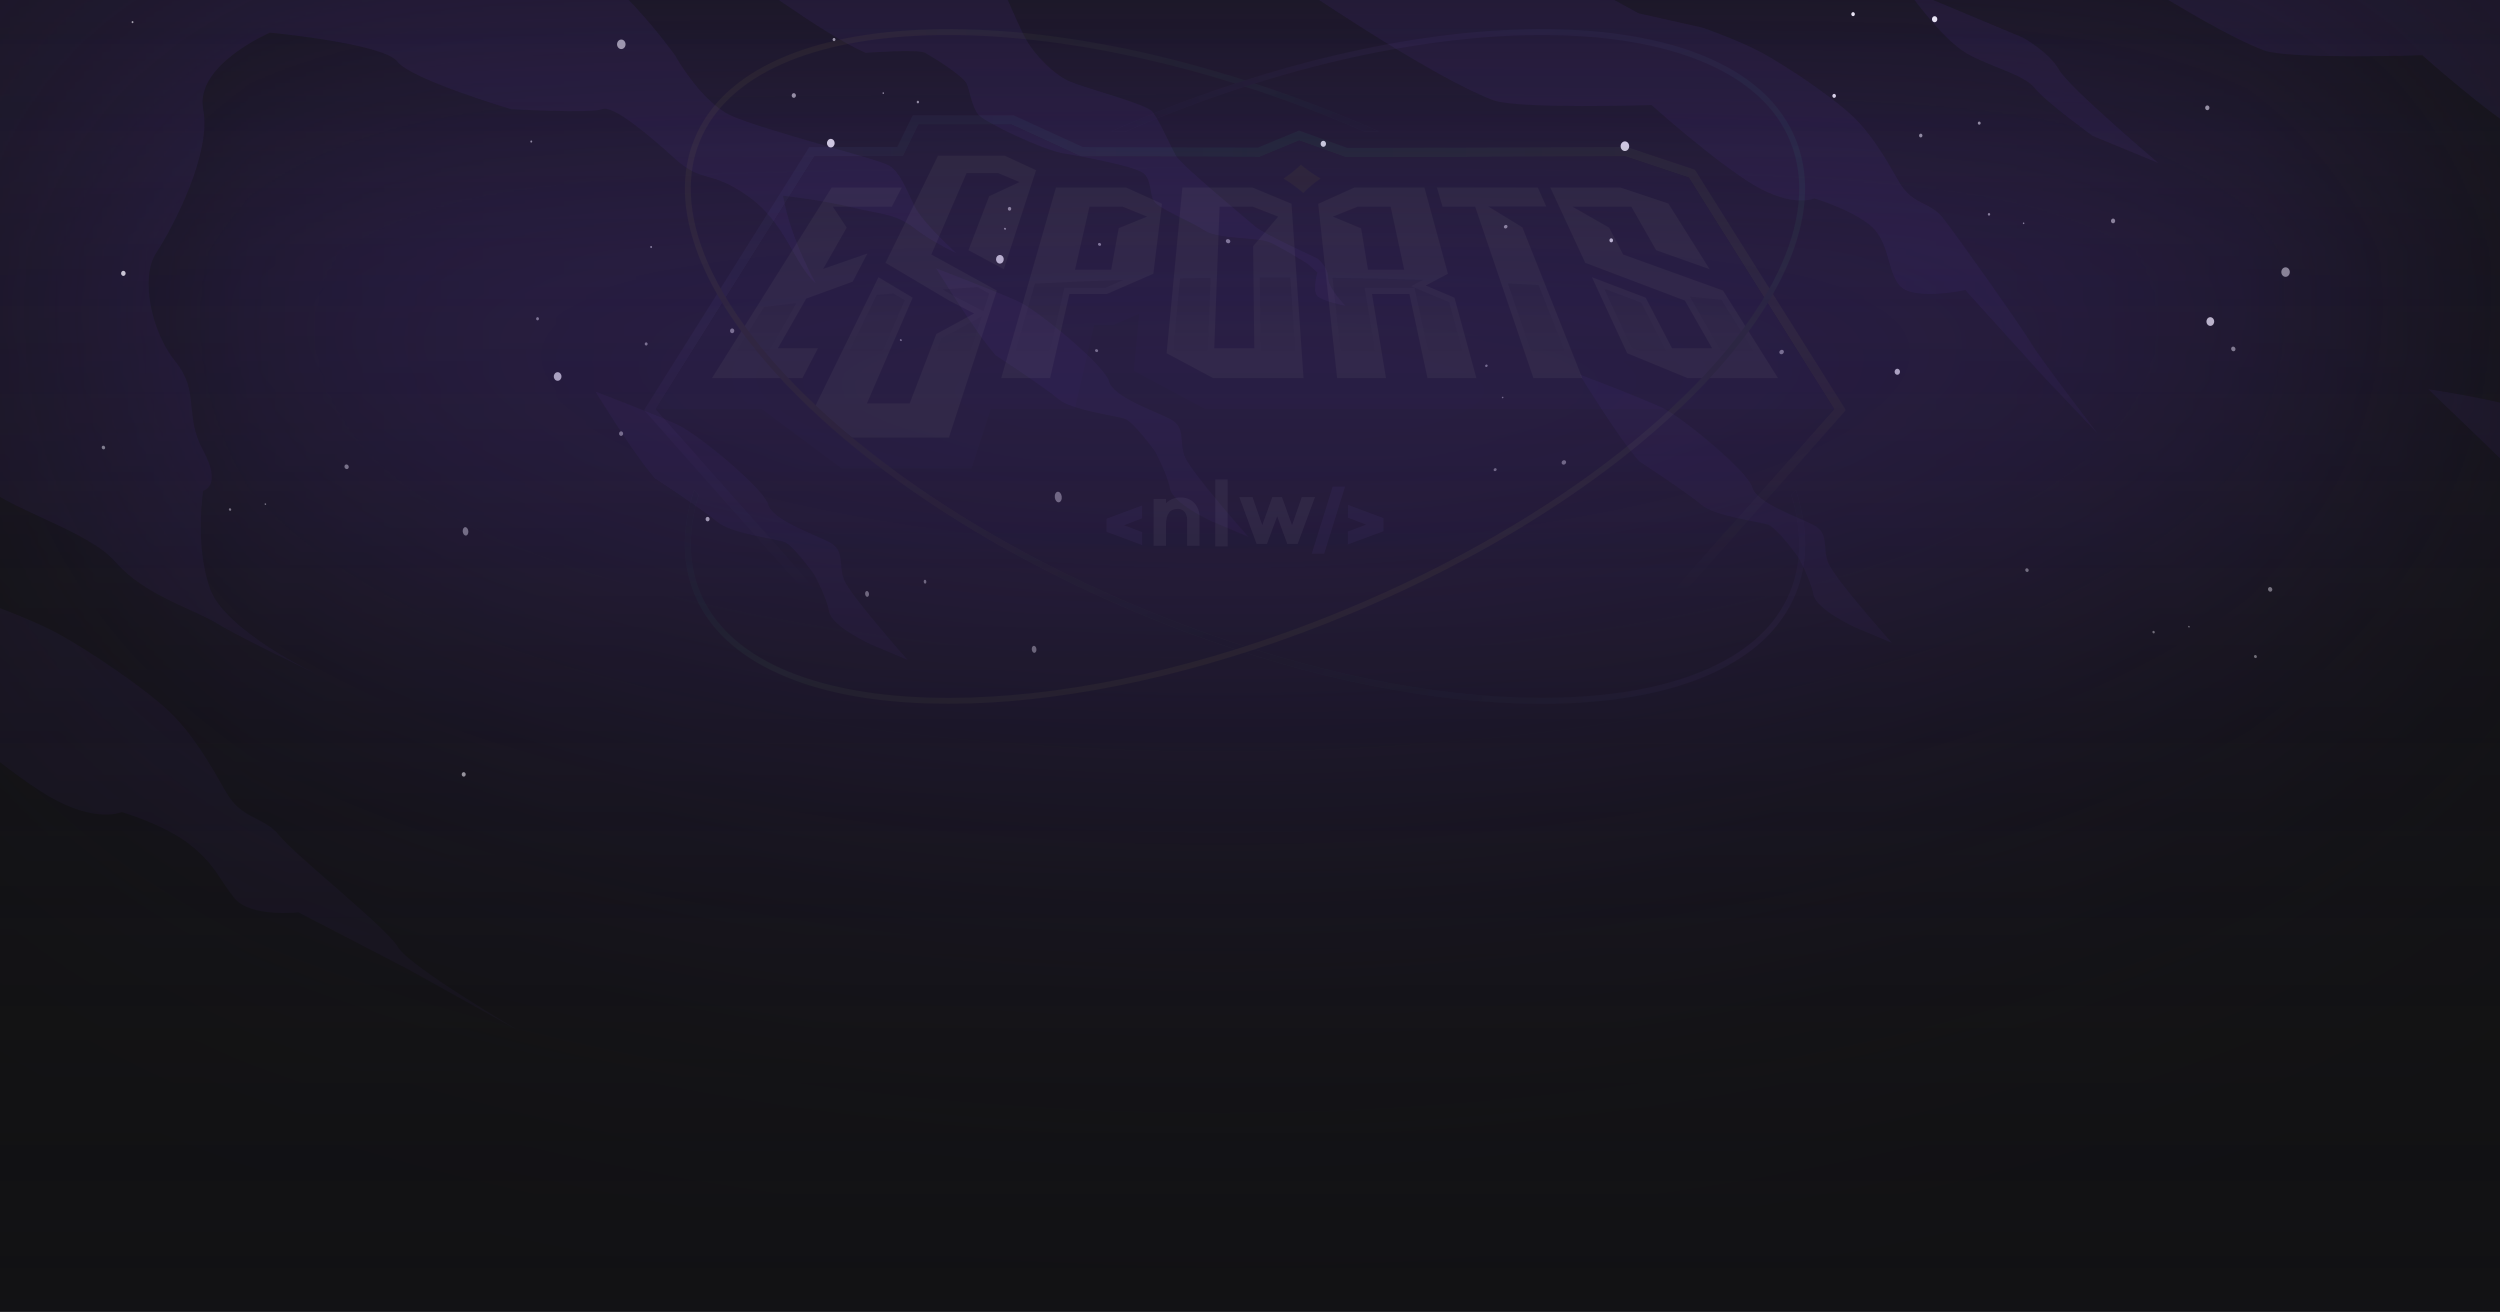
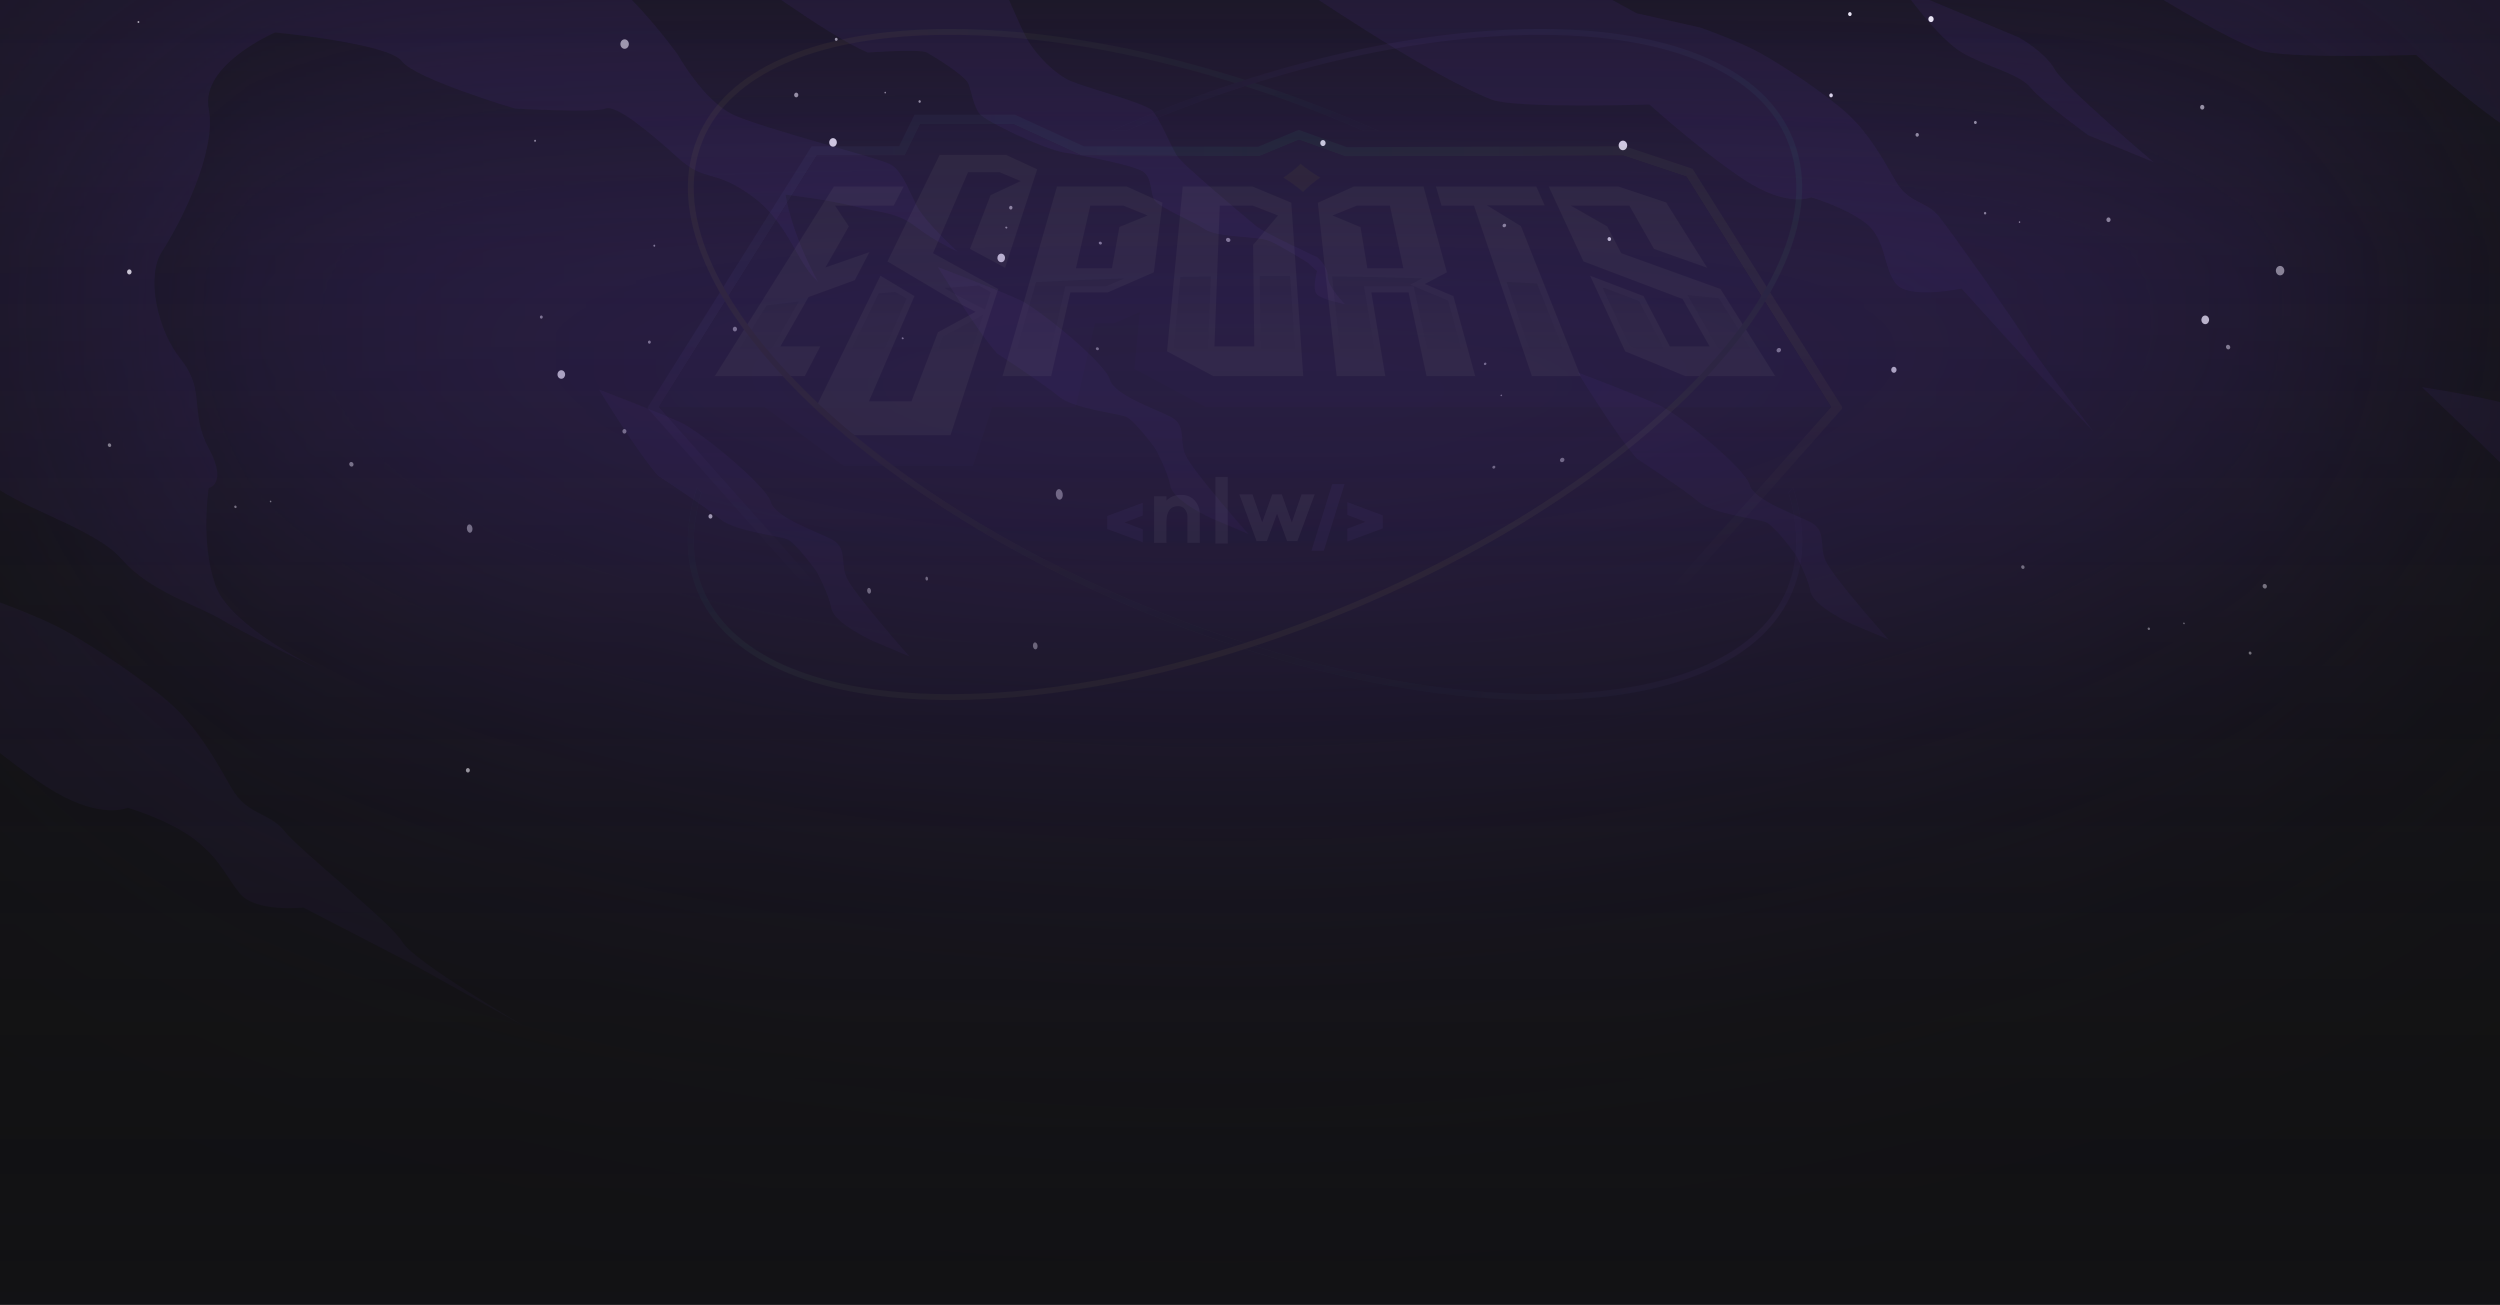
- <svg xmlns="http://www.w3.org/2000/svg" width="1801" height="945" viewBox="0 0 1200 630" fill="none">
+ <svg xmlns="http://www.w3.org/2000/svg" width="1801" height="940" viewBox="0 0 1200 630" fill="none">
  <g clip-path="url(#clip0_307_1885)">
    <rect width="1493.33" height="630" transform="translate(-147)" fill="#121214" />
    <g opacity="0.1">
      <path fill-rule="evenodd" clip-rule="evenodd" d="M1163.02 26.529C1163.02 26.529 1194.09 54.357 1212.55 65.177C1231.02 75.997 1241.14 71.36 1241.14 71.36C1241.14 71.36 1257.44 76.118 1267.42 83.788C1277.39 91.458 1279.02 97.282 1285.2 105.013C1291.38 112.743 1310.28 110.625 1310.28 110.625L1353.37 132.982L1397.16 157.332C1397.16 157.332 1353.84 131.941 1349.25 124.21C1344.67 116.48 1309.09 88.368 1302.91 80.638C1296.72 72.907 1288.22 74.454 1282.04 63.635C1275.85 52.815 1268.9 40.443 1258.84 31.17C1248.8 21.893 1227.95 7.979 1216.73 1.795C1205.51 -4.388 1187.73 -10.572 1187.73 -10.572L1156.81 -17.529L1126.67 -34.006H988.309C988.309 -34.006 1056.18 12.62 1087.02 24.213C1098.69 28.597 1163.02 26.534 1163.02 26.534L1163.02 26.529Z" fill="#633BBC" />
      <path fill-rule="evenodd" clip-rule="evenodd" d="M477.909 170.639C477.909 170.639 501.293 185.928 507.83 191.53C514.368 197.132 535.84 199.625 540.047 201.182C544.254 202.739 554.335 216.749 554.335 216.749C554.335 216.749 560.145 227.109 561.535 234.536C562.93 241.963 581.577 250.371 581.577 250.371L599.268 257.844C599.268 257.844 571.854 227.023 568.795 219.555C565.731 212.083 569.483 205.237 561.54 201.187C553.592 197.142 534.273 190.605 532.261 183.132C530.249 175.659 498.805 149.51 488.845 144.843C478.885 140.171 449.343 128.967 449.343 128.967C449.343 128.967 468.535 160.375 477.914 170.649L477.909 170.639Z" fill="#633BBC" />
      <path fill-rule="evenodd" clip-rule="evenodd" d="M-37.684 335.008C-37.684 335.008 0.423 369.141 23.074 382.418C45.725 395.69 58.142 390.002 58.142 390.002C58.142 390.002 78.144 395.836 90.379 405.246C102.615 414.655 104.607 421.799 112.191 431.284C119.775 440.764 142.956 438.165 142.956 438.165L195.801 465.589L249.521 495.454C249.521 495.454 196.378 464.309 190.76 454.83C185.138 445.35 141.49 410.863 133.906 401.383C126.322 391.903 115.892 393.799 108.308 380.522C100.724 367.25 92.189 352.077 79.863 340.701C67.536 329.325 41.958 312.256 28.201 304.672C14.438 297.088 -7.368 289.499 -7.368 289.499L-45.293 280.965L-82.272 260.751H-252.001C-252.001 260.751 -168.755 317.944 -130.921 332.167C-116.612 337.546 -37.684 335.013 -37.684 335.013V335.008Z" fill="#633BBC" />
      <path fill-rule="evenodd" clip-rule="evenodd" d="M1226.59 246.164C1226.59 246.164 1278.23 274.937 1284.77 280.539C1291.3 286.141 1280.68 289.741 1283.74 293.028C1291.34 301.208 1330.44 312.185 1330.44 312.185C1330.44 312.185 1336.97 314.404 1338.36 321.831C1339.76 329.259 1348.51 334.067 1348.51 334.067L1366.2 341.54C1366.2 341.54 1328.8 310.193 1325.74 302.725C1322.67 295.252 1317.8 294.373 1309.86 290.328C1301.91 286.283 1275.46 275.66 1273.45 268.188C1271.43 260.715 1223.29 201.954 1213.32 197.288C1203.36 192.616 1165.87 186.918 1165.87 186.918C1165.87 186.918 1217.21 235.89 1226.59 246.164Z" fill="#633BBC" />
      <path fill-rule="evenodd" clip-rule="evenodd" d="M351.676 -15.76C351.676 -15.76 395.309 16.801 415.427 25.381C415.427 25.381 440.591 23.5 443.993 25.381C447.396 27.261 462.341 36.534 463.888 40.144C465.436 43.749 466.467 51.48 469.556 55.09C472.65 58.694 500.473 72.093 510.267 73.64C520.06 75.187 543.763 79.823 548.399 82.918C553.035 86.012 551.493 93.222 554.067 96.832C556.645 100.437 572.101 106.625 578.285 110.746C584.468 114.866 603.787 113.84 609.586 116.413C615.386 118.992 627.753 126.717 627.753 126.717L632.384 130.838C632.384 130.838 629.8 139.6 632.384 142.174C634.967 144.752 645.787 146.81 645.787 146.81C645.787 146.81 637.541 138.564 637.541 133.412C637.541 128.26 632.384 124.134 632.384 124.134C632.384 124.134 606.624 112.283 603.014 109.188C599.409 106.094 566.939 79.297 564.366 74.661C561.787 70.025 556.12 57.142 553.03 53.532C549.936 49.927 520.566 42.197 513.351 39.102C506.136 36.008 496.853 26.736 492.475 19.005C488.102 11.274 479.855 -10.123 477.277 -12.944C474.698 -15.765 469.03 -15.765 469.03 -15.765H351.666L351.676 -15.76Z" fill="#633BBC" />
      <path fill-rule="evenodd" clip-rule="evenodd" d="M786.896 221.543C786.896 221.543 810.28 236.832 816.817 242.434C823.355 248.036 844.827 250.529 849.034 252.086C853.24 253.643 863.322 267.654 863.322 267.654C863.322 267.654 869.131 278.013 870.522 285.44C871.917 292.868 890.564 301.276 890.564 301.276L908.255 308.748C908.255 308.748 880.841 277.927 877.782 270.46C874.718 262.987 878.47 256.141 870.527 252.091C862.579 248.046 843.26 241.509 841.248 234.036C839.235 226.564 807.792 200.414 797.832 195.747C787.872 191.076 758.33 179.872 758.33 179.872C758.33 179.872 777.522 211.279 786.901 221.553L786.896 221.543Z" fill="#633BBC" />
      <path fill-rule="evenodd" clip-rule="evenodd" d="M792.835 50.443C792.835 50.443 823.904 78.271 842.368 89.091C860.833 99.911 870.955 95.275 870.955 95.275C870.955 95.275 887.26 100.032 897.236 107.702C907.211 115.372 905.664 129.286 911.848 137.017C918.031 144.747 943.538 139.337 943.538 139.337L981.762 181.56L1007.03 208.129C1007.03 208.129 979.754 172.57 975.174 164.845C970.593 157.114 938.902 112.283 932.714 104.552C926.53 96.822 918.026 98.369 911.843 87.549C905.659 76.729 898.702 64.357 888.651 55.085C878.605 45.807 857.754 31.893 846.535 25.709C835.315 19.526 817.538 13.342 817.538 13.342L786.621 6.385L756.478 -10.092H618.116C618.116 -10.092 685.982 36.534 716.823 48.127C728.493 52.511 792.83 50.448 792.83 50.448L792.835 50.443Z" fill="#633BBC" />
      <path fill-rule="evenodd" clip-rule="evenodd" d="M915.139 -5.4C915.139 -5.4 931.956 18.56 943.999 25.517C956.037 32.474 971.261 35.437 976.954 42.394C982.647 49.351 1004.68 65.257 1004.68 65.257L1036.31 78.337C1036.31 78.337 993.244 41.934 988.527 33.465C983.81 25.002 971.144 18.045 971.144 18.045L915.139 -5.4Z" fill="#633BBC" />
      <path fill-rule="evenodd" clip-rule="evenodd" d="M-164.501 136.072C-164.501 136.072 -110.397 175.211 -99.537 184.625C-88.677 194.039 -59.504 193.326 -49.847 203.206C-40.19 213.085 -22.873 217.413 -10.749 230.836C1.375 244.255 41.53 254.144 55.216 269.98C68.908 285.815 92.191 292.302 103.925 299.451C115.66 306.6 152.028 323.917 152.028 323.917C152.028 323.917 107.632 303.137 100.391 282.357C93.151 261.577 97.262 235.68 97.262 235.68C97.262 235.68 106.565 233.642 97.262 216.437C87.959 199.232 95.73 188.265 84.05 173.835C72.371 159.406 66.784 133.428 74.773 121.309C82.761 109.19 101.372 73.606 97.262 52.436C93.151 31.262 129.281 15.679 129.281 15.679C129.281 15.679 183.916 20.877 190.484 29.533C197.051 38.194 245.134 52.436 245.134 52.436C245.134 52.436 283.554 54.56 288.792 52.436C294.025 50.313 310.492 64.166 323.906 76.285C337.319 88.41 339.933 81.023 358.56 93.996C377.191 106.97 380.75 126.557 391.439 136.077C391.439 136.077 379.476 115.171 375.714 93.996C375.714 93.996 394.851 96.105 408.705 99.568C422.558 103.031 429.197 102.263 438.767 109.574C448.338 116.885 458.875 121.501 458.875 121.501C458.875 121.501 442.666 106.879 438.767 98.795C434.869 90.715 431.79 82.631 426.79 79.552C421.79 76.472 365.188 62.194 350.687 55.48C336.187 48.766 323.906 26.641 323.906 26.641C323.906 26.641 290.718 -19.985 269.782 -20.693C248.845 -21.401 212.144 -31.478 198.781 -40.897C185.418 -50.316 141.319 -103.834 141.319 -103.834H-157.14L-164.501 136.072Z" fill="#633BBC" />
      <path fill-rule="evenodd" clip-rule="evenodd" d="M314.252 229.773C314.252 229.773 337.636 245.062 344.174 250.664C350.711 256.266 372.184 258.759 376.39 260.316C380.597 261.873 390.679 275.883 390.679 275.883C390.679 275.883 396.488 286.243 397.878 293.67C399.274 301.098 417.92 309.506 417.92 309.506L435.611 316.978C435.611 316.978 408.198 286.157 405.139 278.689C402.075 271.217 405.826 264.371 397.883 260.321C389.935 256.276 370.616 249.739 368.604 242.266C366.592 234.793 335.149 208.644 325.189 203.977C315.228 199.306 285.686 188.102 285.686 188.102C285.686 188.102 304.879 219.509 314.258 229.783L314.252 229.773Z" fill="#633BBC" />
    </g>
    <path d="M928.806 10.683C928.098 10.683 927.523 10.029 927.523 9.223C927.523 8.418 928.098 7.764 928.806 7.764C929.515 7.764 930.089 8.418 930.089 9.223C930.089 10.029 929.515 10.683 928.806 10.683Z" fill="white" />
    <path d="M888.773 6.798C888.773 7.325 889.16 7.765 889.634 7.765C890.109 7.765 890.495 7.325 890.495 6.798C890.495 6.27 890.109 5.831 889.634 5.831C889.16 5.831 888.773 6.27 888.773 6.798Z" fill="white" />
    <path d="M911.445 177.241C910.812 176.89 910.039 177.188 909.723 177.909C909.406 178.63 909.67 179.509 910.32 179.861C910.97 180.212 911.726 179.913 912.042 179.193C912.359 178.472 912.095 177.593 911.445 177.241Z" fill="white" />
    <path d="M880.936 45.176C880.515 44.948 879.987 45.141 879.777 45.616C879.566 46.091 879.741 46.671 880.163 46.917C880.585 47.145 881.112 46.952 881.323 46.477C881.534 46.003 881.358 45.422 880.936 45.176Z" fill="white" />
    <path d="M1060.85 152.367C1059.85 152.596 1059.18 153.686 1059.39 154.829C1059.58 155.971 1060.57 156.692 1061.57 156.481C1062.57 156.253 1063.24 155.163 1063.03 154.02C1062.83 152.895 1061.85 152.156 1060.85 152.367Z" fill="white" />
    <g opacity="0.64">
      <path d="M955.475 103.053C955.528 102.702 955.317 102.385 955.019 102.315C954.72 102.262 954.421 102.491 954.368 102.825C954.316 103.177 954.527 103.493 954.825 103.563C955.124 103.634 955.423 103.388 955.475 103.053Z" fill="white" />
      <path d="M971.911 107.307C971.946 107.079 971.806 106.868 971.612 106.815C971.401 106.78 971.208 106.938 971.173 107.167C971.138 107.395 971.278 107.606 971.472 107.659C971.683 107.694 971.876 107.536 971.911 107.307Z" fill="white" />
      <path d="M1013.91 107.024C1014.37 107.393 1015 107.27 1015.32 106.76C1015.65 106.25 1015.55 105.547 1015.09 105.178C1014.64 104.809 1014 104.932 1013.69 105.441C1013.35 105.951 1013.46 106.655 1013.91 107.024Z" fill="white" />
      <path d="M949.829 59.749C950.128 59.995 950.549 59.925 950.778 59.573C950.989 59.239 950.936 58.765 950.62 58.519C950.321 58.272 949.899 58.343 949.671 58.694C949.46 59.028 949.513 59.503 949.829 59.749Z" fill="white" />
      <path d="M922.155 66.009C922.594 66.009 922.946 65.587 922.946 65.077C922.946 64.567 922.559 64.181 922.12 64.198C921.68 64.198 921.329 64.62 921.329 65.13C921.329 65.64 921.716 66.027 922.155 66.009Z" fill="white" />
      <path d="M1058.74 51.771C1058.74 52.404 1059.2 52.913 1059.76 52.913C1060.32 52.913 1060.78 52.404 1060.78 51.771C1060.78 51.138 1060.32 50.628 1059.76 50.628C1059.2 50.628 1058.74 51.138 1058.74 51.771Z" fill="white" />
      <path d="M1095.31 130.672C1095.31 131.937 1096.23 132.957 1097.35 132.957C1098.48 132.957 1099.39 131.937 1099.39 130.672C1099.39 129.406 1098.48 128.386 1097.35 128.386C1096.23 128.386 1095.31 129.406 1095.31 130.672Z" fill="white" />
    </g>
    <g opacity="0.64">
      <path d="M63.631 10.267C63.455 10.074 63.174 10.074 62.998 10.267C62.822 10.46 62.822 10.794 62.998 10.988C63.174 11.181 63.455 11.181 63.631 10.988C63.806 10.794 63.806 10.46 63.631 10.267Z" fill="white" />
    </g>
    <g opacity="0.64">
      <path d="M527.2 117.805C527.481 118.104 527.956 118.174 528.255 117.928C528.553 117.699 528.571 117.26 528.272 116.943C527.991 116.644 527.517 116.574 527.218 116.82C526.919 117.049 526.901 117.488 527.2 117.805Z" fill="white" />
      <path d="M481.99 110.156C482.183 110.367 482.499 110.402 482.693 110.244C482.886 110.086 482.903 109.787 482.693 109.594C482.499 109.383 482.183 109.347 481.99 109.506C481.796 109.664 481.779 109.963 481.99 110.156Z" fill="white" />
      <path d="M526.101 167.699C525.714 167.769 525.486 168.138 525.609 168.525C525.732 168.912 526.154 169.14 526.54 169.07C526.927 169 527.155 168.63 527.032 168.244C526.909 167.857 526.488 167.628 526.101 167.699Z" fill="white" />
      <path d="M432.165 162.883C431.902 162.936 431.761 163.182 431.849 163.428C431.937 163.674 432.218 163.85 432.464 163.797C432.728 163.744 432.868 163.498 432.78 163.252C432.692 163.006 432.411 162.83 432.165 162.883Z" fill="white" />
      <path d="M588.594 115.169C588.26 115.591 588.366 116.224 588.858 116.593C589.35 116.962 590.017 116.927 590.351 116.505C590.685 116.083 590.58 115.45 590.088 115.081C589.596 114.712 588.928 114.747 588.594 115.169Z" fill="white" />
    </g>
    <g opacity="0.64">
      <path d="M309.519 164.651C309.256 164.95 309.238 165.424 309.519 165.723C309.8 166.022 310.205 166.04 310.486 165.723C310.749 165.424 310.767 164.95 310.486 164.651C310.222 164.352 309.8 164.335 309.519 164.651Z" fill="white" />
      <path d="M312.065 118.27C311.889 118.463 311.889 118.78 312.065 118.991C312.24 119.184 312.521 119.202 312.697 118.991C312.873 118.797 312.873 118.463 312.697 118.27C312.521 118.076 312.24 118.059 312.065 118.27Z" fill="white" />
      <path d="M258.485 152.853C258.362 152.449 257.992 152.238 257.623 152.361C257.272 152.484 257.079 152.923 257.184 153.328C257.307 153.732 257.676 153.943 258.045 153.82C258.397 153.697 258.59 153.257 258.485 152.853Z" fill="white" />
      <path d="M255.24 67.814C255.169 67.55 254.906 67.41 254.677 67.498C254.449 67.585 254.308 67.867 254.396 68.148C254.466 68.412 254.73 68.552 254.958 68.465C255.187 68.377 255.327 68.095 255.24 67.814Z" fill="white" />
      <path d="M298.511 207.347C298.071 206.995 297.456 207.136 297.158 207.628C296.859 208.121 296.964 208.806 297.404 209.158C297.843 209.509 298.458 209.369 298.757 208.877C299.056 208.384 298.95 207.699 298.511 207.347Z" fill="white" />
    </g>
    <g opacity="0.64">
      <path d="M439.941 48.897C439.889 49.249 440.1 49.565 440.398 49.636C440.697 49.688 440.996 49.46 441.048 49.126C441.101 48.774 440.89 48.458 440.592 48.388C440.293 48.317 439.994 48.563 439.941 48.897Z" fill="white" />
      <path d="M423.499 44.645C423.463 44.873 423.604 45.084 423.797 45.137C424.008 45.172 424.201 45.014 424.237 44.786C424.272 44.557 424.131 44.346 423.938 44.293C423.727 44.258 423.534 44.416 423.499 44.645Z" fill="white" />
      <path d="M381.497 44.943C381.04 44.574 380.408 44.697 380.091 45.207C379.758 45.717 379.863 46.42 380.32 46.789C380.777 47.158 381.409 47.035 381.726 46.526C382.06 46.016 381.954 45.312 381.497 44.943Z" fill="white" />
      <path d="M400.616 18.378C400.318 18.131 399.896 18.202 399.667 18.553C399.457 18.887 399.509 19.362 399.826 19.608C400.124 19.854 400.546 19.784 400.774 19.432C401.003 19.081 400.933 18.624 400.616 18.378Z" fill="white" />
      <path d="M484.493 99.373C484.054 99.373 483.703 99.795 483.703 100.305C483.703 100.814 484.089 101.201 484.529 101.184C484.968 101.184 485.319 100.762 485.319 100.252C485.319 99.742 484.933 99.355 484.493 99.373Z" fill="white" />
      <path d="M351.298 160.03C350.735 160.03 350.279 159.518 350.279 158.887C350.279 158.256 350.735 157.744 351.298 157.744C351.861 157.744 352.317 158.256 352.317 158.887C352.317 159.518 351.861 160.03 351.298 160.03Z" fill="white" />
      <path d="M300.092 21.279C300.092 20.013 299.178 18.994 298.053 18.994C296.928 18.994 296.015 20.013 296.015 21.279C296.015 22.545 296.928 23.565 298.053 23.565C299.178 23.565 300.092 22.545 300.092 21.279Z" fill="white" />
    </g>
    <g opacity="0.64">
      <path d="M1034.51 303.47C1034.42 303.136 1034.11 302.907 1033.81 302.978C1033.51 303.048 1033.33 303.364 1033.42 303.698C1033.51 304.033 1033.83 304.261 1034.13 304.191C1034.42 304.12 1034.6 303.804 1034.51 303.47Z" fill="white" />
      <path d="M1051.31 300.904C1051.26 300.676 1051.05 300.535 1050.83 300.57C1050.62 300.605 1050.52 300.834 1050.57 301.062C1050.62 301.291 1050.83 301.432 1051.05 301.396C1051.26 301.361 1051.36 301.133 1051.31 300.904Z" fill="white" />
      <path d="M1089.77 284.134C1090.34 284.292 1090.86 283.94 1090.97 283.342C1091.07 282.745 1090.69 282.129 1090.13 281.971C1089.56 281.813 1089.04 282.165 1088.93 282.762C1088.83 283.36 1089.21 283.975 1089.77 284.134Z" fill="white" />
      <path d="M1082.76 316.043C1083.13 316.148 1083.5 315.92 1083.55 315.516C1083.62 315.111 1083.36 314.707 1082.99 314.601C1082.62 314.496 1082.25 314.724 1082.2 315.129C1082.13 315.533 1082.39 315.937 1082.76 316.043Z" fill="white" />
      <path d="M973.535 274.64C973.939 274.447 974.097 273.937 973.886 273.48C973.676 273.023 973.183 272.812 972.779 272.987C972.375 273.181 972.217 273.691 972.428 274.148C972.639 274.605 973.131 274.816 973.535 274.64Z" fill="white" />
      <path d="M1071.32 167.976C1071.57 168.556 1072.2 168.855 1072.71 168.627C1073.22 168.398 1073.45 167.765 1073.18 167.185C1072.92 166.605 1072.3 166.306 1071.79 166.535C1071.28 166.763 1071.06 167.396 1071.32 167.976Z" fill="white" />
    </g>
    <g opacity="0.64">
      <path d="M416.984 284.971C416.844 284.215 416.316 283.705 415.824 283.863C415.332 284.004 415.034 284.76 415.192 285.516C415.35 286.272 415.86 286.781 416.352 286.623C416.844 286.465 417.142 285.727 416.984 284.971Z" fill="white" />
      <path d="M444.524 279.185C444.436 278.675 444.085 278.341 443.751 278.447C443.417 278.552 443.224 279.045 443.329 279.555C443.417 280.064 443.768 280.398 444.102 280.293C444.436 280.187 444.629 279.695 444.524 279.185Z" fill="white" />
      <path d="M507.629 241.162C508.543 241.531 509.421 240.722 509.579 239.369C509.738 238.015 509.123 236.626 508.209 236.257C507.295 235.888 506.416 236.696 506.258 238.05C506.1 239.404 506.715 240.793 507.629 241.162Z" fill="white" />
      <path d="M496.12 313.485C496.735 313.731 497.315 313.186 497.42 312.29C497.526 311.393 497.121 310.461 496.506 310.215C495.891 309.969 495.311 310.514 495.206 311.411C495.1 312.307 495.505 313.239 496.12 313.485Z" fill="white" />
      <path d="M223.869 257.071C224.537 256.649 224.8 255.471 224.449 254.434C224.097 253.396 223.289 252.904 222.621 253.326C221.953 253.748 221.69 254.926 222.041 255.963C222.393 257 223.201 257.493 223.869 257.071Z" fill="white" />
    </g>
    <g opacity="0.64">
      <path d="M713.821 176.151C714.12 175.957 714.225 175.588 714.067 175.325C713.909 175.061 713.54 174.99 713.241 175.184C712.942 175.377 712.837 175.746 712.995 176.01C713.153 176.274 713.522 176.344 713.821 176.151Z" fill="white" />
      <path d="M721.533 191.218C721.727 191.095 721.797 190.849 721.691 190.673C721.586 190.498 721.34 190.462 721.147 190.586C720.953 190.709 720.883 190.955 720.989 191.131C721.094 191.306 721.34 191.341 721.533 191.218Z" fill="white" />
      <path d="M749.653 222.264C749.67 222.844 750.18 223.231 750.777 223.143C751.375 223.055 751.849 222.493 751.814 221.912C751.797 221.332 751.287 220.946 750.69 221.033C750.092 221.121 749.618 221.684 749.653 222.264Z" fill="white" />
      <path d="M717.001 225.676C717.001 226.063 717.352 226.327 717.756 226.257C718.16 226.186 718.459 225.835 718.459 225.448C718.459 225.061 718.108 224.797 717.704 224.868C717.299 224.938 717.001 225.29 717.001 225.676Z" fill="white" />
      <path d="M722.122 109.502C722.42 109.819 722.983 109.819 723.352 109.467C723.721 109.133 723.773 108.588 723.475 108.254C723.176 107.937 722.614 107.938 722.245 108.289C721.876 108.623 721.823 109.168 722.122 109.502Z" fill="white" />
      <path d="M854.646 168.311C854.171 168.733 854.083 169.401 854.452 169.823C854.821 170.245 855.507 170.245 855.981 169.823C856.456 169.401 856.544 168.733 856.175 168.311C855.805 167.889 855.12 167.889 854.646 168.311Z" fill="white" />
    </g>
    <g opacity="0.64">
      <path d="M110.691 244.593C110.603 244.259 110.287 244.03 109.988 244.101C109.689 244.171 109.514 244.487 109.601 244.822C109.689 245.156 110.006 245.384 110.304 245.314C110.603 245.243 110.779 244.927 110.691 244.593Z" fill="white" />
      <path d="M127.486 242.045C127.433 241.817 127.222 241.676 127.011 241.711C126.8 241.747 126.695 241.975 126.747 242.204C126.8 242.432 127.011 242.573 127.222 242.538C127.433 242.502 127.538 242.274 127.486 242.045Z" fill="white" />
      <path d="M165.953 225.252C166.516 225.41 167.043 225.058 167.148 224.461C167.254 223.863 166.867 223.248 166.305 223.089C165.743 222.931 165.215 223.283 165.11 223.881C165.004 224.478 165.391 225.094 165.953 225.252Z" fill="white" />
      <path d="M49.721 215.762C50.125 215.568 50.283 215.059 50.072 214.601C49.862 214.144 49.37 213.933 48.965 214.109C48.561 214.303 48.403 214.812 48.614 215.27C48.825 215.727 49.317 215.938 49.721 215.762Z" fill="white" />
    </g>
    <path d="M781.888 69.172C781.378 68.03 780.148 67.573 779.129 68.153C778.11 68.733 777.706 70.122 778.215 71.265C778.725 72.407 779.955 72.864 780.974 72.284C781.993 71.704 782.397 70.315 781.888 69.172Z" fill="white" />
    <path d="M635.225 70.527C635.946 70.527 636.508 69.859 636.508 69.05C636.508 68.241 635.911 67.608 635.208 67.608C634.487 67.608 633.925 68.276 633.925 69.085C633.925 69.894 634.522 70.527 635.225 70.527Z" fill="white" />
    <path d="M773.51 116.395C773.985 116.395 774.371 115.956 774.354 115.411C774.354 114.883 773.95 114.444 773.475 114.461C773.001 114.461 772.614 114.901 772.632 115.446C772.632 115.973 773.036 116.413 773.51 116.395Z" fill="white" />
    <path d="M481.526 123.602C481.069 122.582 479.962 122.178 479.048 122.688C478.134 123.197 477.783 124.446 478.24 125.465C478.697 126.485 479.804 126.889 480.717 126.38C481.631 125.87 481.983 124.621 481.526 123.602Z" fill="white" />
    <path d="M339.508 250.393C340.035 250.393 340.457 249.901 340.457 249.303C340.457 248.705 340.017 248.23 339.49 248.23C338.963 248.23 338.541 248.723 338.541 249.32C338.541 249.918 338.981 250.393 339.508 250.393Z" fill="white" />
    <path d="M398.701 70.828C399.72 70.828 400.528 69.878 400.51 68.736C400.51 67.593 399.667 66.678 398.648 66.696C397.629 66.714 396.82 67.645 396.838 68.788C396.838 69.931 397.681 70.845 398.701 70.828Z" fill="white" />
    <path d="M59.58 132.255C60.055 131.833 60.143 131.059 59.774 130.532C59.405 130.004 58.719 129.899 58.245 130.321C57.77 130.743 57.682 131.516 58.051 132.044C58.42 132.571 59.106 132.677 59.58 132.255Z" fill="white" />
    <path d="M222.385 372.999C222.912 372.999 223.334 372.507 223.334 371.909C223.334 371.311 222.894 370.837 222.367 370.837C221.84 370.837 221.418 371.329 221.418 371.927C221.418 372.524 221.857 372.999 222.385 372.999Z" fill="white" />
    <path d="M267.507 182.883C268.526 182.883 269.335 181.934 269.317 180.791C269.317 179.648 268.473 178.734 267.454 178.751C266.435 178.769 265.627 179.701 265.644 180.844C265.644 181.986 266.488 182.9 267.507 182.883Z" fill="white" />
    <g opacity="0.4" filter="url(#filter0_f_307_1885)">
      <ellipse cx="585.374" cy="14" rx="688.625" ry="347.083" fill="#633BBC" />
    </g>
    <rect opacity="0.8" width="1493.33" height="756" transform="matrix(1 0 0 -1 -147.001 756)" fill="url(#paint0_linear_307_1885)" />
    <g opacity="0.05">
      <g clip-path="url(#clip1_307_1885)">
        <mask id="mask0_307_1885" style="mask-type:alpha" maskUnits="userSpaceOnUse" x="309" y="48" width="577" height="252">
          <rect x="309" y="48.53" width="576.998" height="251.217" fill="url(#paint1_linear_307_1885)" />
        </mask>
        <g mask="url(#mask0_307_1885)">
          <path d="M813.681 81.524L781.068 70.629L646.757 71.05L623.507 62.697L603.835 70.869L519.772 70.639L486.463 55.366H438.031L430.54 70.634H388.329L309 196.963L397.306 296.64H797.882L886.189 196.963L813.676 81.519L813.681 81.524ZM795.846 292.121H399.343L314.635 196.503L390.836 75.153H433.367L440.854 59.885H485.477L518.776 75.153L604.73 75.388L623.622 67.537L645.971 75.569L780.337 75.148L810.708 85.292L880.554 196.493L795.846 292.111V292.121Z" fill="url(#paint2_linear_307_1885)" />
        </g>
        <path d="M880.559 196.503L795.845 292.115H399.343L314.635 196.503L390.836 75.153H433.367L440.854 59.885H485.477L518.781 75.153L604.73 75.393L623.622 67.541L645.971 75.573L780.337 75.153L810.708 85.302L880.559 196.503Z" fill="url(#paint3_linear_307_1885)" />
        <path d="M880.547 196.502L810.712 85.301L780.331 75.158L645.975 75.568L623.626 67.536L604.724 75.388L518.775 75.158L485.476 59.889H440.858L433.371 75.158H390.844L314.639 196.502H365.598L404.006 225.052H466.21L475.523 196.502H515.872L525.145 156.108H534.348L546.779 150.693L544.172 178.107L578.542 196.502H880.547Z" fill="#4A357D" />
        <path d="M341.623 181.585H385.036L392.497 167.272H373.245L386.867 143.392L409.186 135.265L416.238 121.753L394.994 129.144L406.299 109.322L399.638 99.259H412.044H427.968L432.757 90.076H399.093L341.623 181.585Z" fill="white" />
        <path d="M450.162 74.802L424.96 126.226L455.517 144.362L467.507 150.557L449.361 160.411L436.555 193.785H416.002L437.981 142.976L421.562 133.157L390.52 196.487L408.931 210.134H455.386L478.401 139.553L446.949 122.243L463.879 83.109H479.012L489.311 87.438L474.743 94.239L464.8 120.166L481.749 129.274L497.243 81.758L482.2 74.802H450.162Z" fill="white" />
        <path d="M506.816 90.075L480.533 181.584H503.988L513.266 141.189H531.242L553.571 131.466L557.71 97.867L540.475 90.075H506.811H506.816ZM536.957 109.587L533.354 129.529H515.949L522.9 99.253H538.823L550.574 104.032L536.957 109.582V109.587Z" fill="white" />
        <path d="M567.529 90.075L559.962 169.639L582.281 181.584H625.694L619.924 97.867L601.198 90.075H567.534H567.529ZM601.513 118.229L602.073 167.266H582.822L585.379 99.253H601.303L613.538 104.032L601.518 118.229H601.513Z" fill="white" />
        <path d="M632.76 97.901L641.843 181.584H665.298L658.587 141.189H676.563L685.25 181.584H708.71L698.186 142.975L684.379 137.13L695.049 131.466L683.764 90.075H650.1L632.76 97.901ZM674.061 129.529H656.655L653.363 109.692L639.781 104.037L651.626 99.258H667.55L674.061 129.534V129.529Z" fill="white" />
        <path d="M692.466 99.258H708.145L736.124 181.584H759.584L730.819 109.201L714.39 99.148H742.254L738.221 90.075H689.789L692.466 99.258Z" fill="white" />
        <path d="M820.717 129.274L800.925 97.761L777.905 90.075H744.241L761.015 126.226L808.872 144.362L821.943 167.271H802.686L790.02 142.975L764.228 133.157L781.153 169.639L810.153 181.584H853.565L827.167 139.553L779.206 122.243L772.485 109.351L754.825 99.258H783.144L795.07 120.166L820.717 129.274Z" fill="white" />
        <path d="M624.411 79.11C621.954 81.507 619.171 83.729 616.114 85.746C619.457 87.783 622.634 90.105 625.602 92.672C628.119 90.105 630.891 87.783 633.874 85.746C630.461 83.729 627.288 81.507 624.411 79.11Z" fill="#E2D45C" />
        <path d="M368.077 170.274L382.164 145.573C376.939 146.168 371.76 146.779 366.625 147.415L347.054 178.581H383.215L387.544 170.274H368.077Z" fill="url(#paint4_linear_307_1885)" />
        <path d="M469.079 137.851C463.484 138.216 457.924 138.606 452.4 139.022L456.974 141.734L472.002 149.496L474.774 140.983L469.079 137.851ZM451.764 162.517L438.623 196.787H411.434L434.184 144.201L428.709 140.928C426.047 141.159 423.39 141.394 420.747 141.639L394.319 195.561L409.923 207.131H453.205L471.191 151.973L451.764 162.517Z" fill="url(#paint5_linear_307_1885)" />
        <path d="M539.266 134.423L530.623 138.186H510.881L501.603 178.581H484.524L496.689 136.219C510.691 135.484 524.888 134.883 539.266 134.423Z" fill="url(#paint6_linear_307_1885)" />
        <path d="M622.476 178.581H583.037L563.14 167.937L566.398 133.713C571.277 133.613 576.171 133.532 581.085 133.467L579.704 170.274H605.111L604.691 133.272C606.938 133.267 609.19 133.262 611.447 133.262C614.089 133.262 616.726 133.267 619.353 133.277L622.476 178.581Z" fill="url(#paint7_linear_307_1885)" />
        <path d="M704.783 178.581H687.678L678.99 138.186H655.045L661.755 178.581H644.535L639.636 133.437C654.289 133.617 668.786 133.942 683.109 134.403L677.399 137.436L695.675 145.172L704.783 178.581Z" fill="url(#paint8_linear_307_1885)" />
        <path d="M738.598 136.905C733.704 136.62 728.784 136.349 723.84 136.099L738.278 178.581H755.162L738.598 136.905Z" fill="url(#paint9_linear_307_1885)" />
        <path d="M826.429 144.017C821.41 143.491 816.355 142.981 811.261 142.49L827.114 170.274H800.867L787.886 145.378L771.356 139.082C770.986 139.052 770.621 139.027 770.25 139.002L783.387 167.312L810.745 178.582H848.138L826.429 144.017Z" fill="url(#paint10_linear_307_1885)" />
        <path fill-rule="evenodd" clip-rule="evenodd" d="M548.198 248.923V242.748L531.138 249.093H531.103V255.429H531.138L548.198 261.774V255.589L539.455 252.246L548.198 248.923Z" fill="#996DFF" />
        <path fill-rule="evenodd" clip-rule="evenodd" d="M647.014 261.454V255.279L655.751 251.956L647.014 248.633V242.458L664.049 248.798H664.089V255.139H664.049L647.014 261.449V261.454ZM639.698 233.735L629.679 265.893H635.629L645.648 233.735H639.698Z" fill="#996DFF" />
        <path fill-rule="evenodd" clip-rule="evenodd" d="M573.265 241.582C574.957 243.443 575.847 245.895 575.742 248.408V262.104H569.792V249.664C569.862 248.277 569.417 246.916 568.551 245.835C567.725 244.874 566.504 244.344 565.238 244.399C561.515 244.399 559.648 246.981 559.648 252.151V262.109H553.698V239.62H559.648V241.652C561.535 239.815 564.097 238.839 566.73 238.949C569.182 238.844 571.564 239.805 573.26 241.582H573.265Z" fill="white" />
        <path fill-rule="evenodd" clip-rule="evenodd" d="M583.314 230.267V262.425H589.264V230.267H583.314Z" fill="white" />
        <path fill-rule="evenodd" clip-rule="evenodd" d="M622.882 261.249H617.918L613.053 248.002L608.144 261.249H603.19L594.853 238.719H601.208L605.892 252.191L610.721 238.719H615.36L620.19 252.236L624.874 238.719H631.229L622.882 261.249Z" fill="white" />
        <path d="M333.257 66.506C339.993 50.237 353.594 37.416 373.672 28.403C392.908 19.765 417.284 14.961 446.114 14.13C505.215 12.424 576.562 27.547 646.998 56.727C652.062 58.824 657.081 60.976 662.046 63.183L655.025 63.203C652.012 61.897 648.974 60.611 645.912 59.344C501.602 -0.427 362.517 3.271 335.874 67.592C328.157 86.218 330.704 107.911 341.724 130.791C368.742 186.93 446.745 250.189 549.273 292.656C559.192 296.765 569.12 300.588 579.034 304.126C639.181 325.605 698.587 336.489 748.991 335.033C777.45 334.212 801.456 329.493 820.353 321.011C839.754 312.303 852.861 299.987 859.311 284.409C865.131 270.352 865.111 254.548 860.012 237.804L862.189 235.347C868.164 253.803 868.084 270.652 861.934 285.495C855.193 301.764 841.596 314.585 821.514 323.598C802.277 332.235 777.906 337.039 749.076 337.87C746.063 337.955 743.021 338 739.948 338C689.139 338 630.123 326.155 570.747 304.126C563.225 301.339 555.704 298.386 548.187 295.273C477.752 266.098 416.609 226.349 376.024 183.347C360.065 166.437 347.974 149.753 339.962 133.594C338.031 129.705 336.339 125.852 334.888 122.034C327.066 101.461 326.516 82.78 333.257 66.506Z" fill="url(#paint11_linear_307_1885)" />
        <path d="M333.257 66.506C339.993 50.237 353.594 37.416 373.672 28.403C392.908 19.765 417.284 14.961 446.114 14.13C505.215 12.424 576.562 27.547 646.998 56.727C652.062 58.824 657.081 60.976 662.046 63.183L655.025 63.203C652.012 61.897 648.974 60.611 645.912 59.344C501.602 -0.427 362.517 3.271 335.874 67.592C328.157 86.218 330.704 107.911 341.724 130.791C368.742 186.93 446.745 250.189 549.273 292.656C559.192 296.765 569.12 300.588 579.034 304.126C639.181 325.605 698.587 336.489 748.991 335.033C777.45 334.212 801.456 329.493 820.353 321.011C839.754 312.303 852.861 299.987 859.311 284.409C865.131 270.352 865.111 254.548 860.012 237.804L862.189 235.347C868.164 253.803 868.084 270.652 861.934 285.495C855.193 301.764 841.596 314.585 821.514 323.598C802.277 332.235 777.906 337.039 749.076 337.87C746.063 337.955 743.021 338 739.948 338C689.139 338 630.123 326.155 570.747 304.126C563.225 301.339 555.704 298.386 548.187 295.273C477.752 266.098 416.609 226.349 376.024 183.347C360.065 166.437 347.974 149.753 339.962 133.594C338.031 129.705 336.339 125.852 334.888 122.034C327.066 101.461 326.516 82.78 333.257 66.506Z" fill="url(#paint12_radial_307_1885)" />
        <path d="M333.257 66.506C339.993 50.237 353.594 37.416 373.672 28.403C392.908 19.765 417.284 14.961 446.114 14.13C505.215 12.424 576.562 27.547 646.998 56.727C652.062 58.824 657.081 60.976 662.046 63.183L655.025 63.203C652.012 61.897 648.974 60.611 645.912 59.344C501.602 -0.427 362.517 3.271 335.874 67.592C328.157 86.218 330.704 107.911 341.724 130.791C368.742 186.93 446.745 250.189 549.273 292.656C559.192 296.765 569.12 300.588 579.034 304.126C639.181 325.605 698.587 336.489 748.991 335.033C777.45 334.212 801.456 329.493 820.353 321.011C839.754 312.303 852.861 299.987 859.311 284.409C865.131 270.352 865.111 254.548 860.012 237.804L862.189 235.347C868.164 253.803 868.084 270.652 861.934 285.495C855.193 301.764 841.596 314.585 821.514 323.598C802.277 332.235 777.906 337.039 749.076 337.87C746.063 337.955 743.021 338 739.948 338C689.139 338 630.123 326.155 570.747 304.126C563.225 301.339 555.704 298.386 548.187 295.273C477.752 266.098 416.609 226.349 376.024 183.347C360.065 166.437 347.974 149.753 339.962 133.594C338.031 129.705 336.339 125.852 334.888 122.034C327.066 101.461 326.516 82.78 333.257 66.506Z" fill="url(#paint13_radial_307_1885)" />
        <path d="M333.257 66.506C339.993 50.237 353.594 37.416 373.672 28.403C392.908 19.765 417.284 14.961 446.114 14.13C505.215 12.424 576.562 27.547 646.998 56.727C652.062 58.824 657.081 60.976 662.046 63.183L655.025 63.203C652.012 61.897 648.974 60.611 645.912 59.344C501.602 -0.427 362.517 3.271 335.874 67.592C328.157 86.218 330.704 107.911 341.724 130.791C368.742 186.93 446.745 250.189 549.273 292.656C559.192 296.765 569.12 300.588 579.034 304.126C639.181 325.605 698.587 336.489 748.991 335.033C777.45 334.212 801.456 329.493 820.353 321.011C839.754 312.303 852.861 299.987 859.311 284.409C865.131 270.352 865.111 254.548 860.012 237.804L862.189 235.347C868.164 253.803 868.084 270.652 861.934 285.495C855.193 301.764 841.596 314.585 821.514 323.598C802.277 332.235 777.906 337.039 749.076 337.87C746.063 337.955 743.021 338 739.948 338C689.139 338 630.123 326.155 570.747 304.126C563.225 301.339 555.704 298.386 548.187 295.273C477.752 266.098 416.609 226.349 376.024 183.347C360.065 166.437 347.974 149.753 339.962 133.594C338.031 129.705 336.339 125.852 334.888 122.034C327.066 101.461 326.516 82.78 333.257 66.506Z" fill="url(#paint14_radial_307_1885)" />
        <path d="M861.933 66.506C855.197 50.237 841.596 37.416 821.518 28.403C802.282 19.765 777.905 14.961 749.076 14.13C689.975 12.424 618.628 27.547 548.192 56.727C543.128 58.824 538.108 60.976 533.144 63.183L540.165 63.203C543.178 61.897 546.215 60.611 549.278 59.344C693.588 -0.427 832.673 3.271 859.316 67.592C867.033 86.218 864.485 107.911 853.466 130.791C826.447 186.93 748.445 250.189 645.916 292.656C635.998 296.765 626.069 300.588 616.156 304.126C556.009 325.605 496.602 336.489 446.199 335.033C417.739 334.212 393.734 329.493 374.837 321.011C355.435 312.303 342.329 299.987 335.879 284.409C330.059 270.352 330.079 254.548 335.178 237.804L333.001 235.347C327.026 253.803 327.106 270.652 333.256 285.495C339.997 301.764 353.594 314.585 373.676 323.598C392.913 332.235 417.284 337.039 446.114 337.87C449.126 337.955 452.169 338 455.242 338C506.051 338 565.067 326.155 624.443 304.126C631.964 301.339 639.486 298.386 647.002 295.273C717.438 266.098 778.581 226.349 819.166 183.347C835.125 166.437 847.215 149.753 855.227 133.594C857.159 129.705 858.85 125.852 860.302 122.034C868.124 101.461 868.674 82.78 861.933 66.506Z" fill="url(#paint15_linear_307_1885)" />
        <path d="M861.933 66.506C855.197 50.237 841.596 37.416 821.518 28.403C802.282 19.765 777.905 14.961 749.076 14.13C689.975 12.424 618.628 27.547 548.192 56.727C543.128 58.824 538.108 60.976 533.144 63.183L540.165 63.203C543.178 61.897 546.215 60.611 549.278 59.344C693.588 -0.427 832.673 3.271 859.316 67.592C867.033 86.218 864.485 107.911 853.466 130.791C826.447 186.93 748.445 250.189 645.916 292.656C635.998 296.765 626.069 300.588 616.156 304.126C556.009 325.605 496.602 336.489 446.199 335.033C417.739 334.212 393.734 329.493 374.837 321.011C355.435 312.303 342.329 299.987 335.879 284.409C330.059 270.352 330.079 254.548 335.178 237.804L333.001 235.347C327.026 253.803 327.106 270.652 333.256 285.495C339.997 301.764 353.594 314.585 373.676 323.598C392.913 332.235 417.284 337.039 446.114 337.87C449.126 337.955 452.169 338 455.242 338C506.051 338 565.067 326.155 624.443 304.126C631.964 301.339 639.486 298.386 647.002 295.273C717.438 266.098 778.581 226.349 819.166 183.347C835.125 166.437 847.215 149.753 855.227 133.594C857.159 129.705 858.85 125.852 860.302 122.034C868.124 101.461 868.674 82.78 861.933 66.506Z" fill="url(#paint16_radial_307_1885)" />
        <path d="M861.933 66.506C855.197 50.237 841.596 37.416 821.518 28.403C802.282 19.765 777.905 14.961 749.076 14.13C689.975 12.424 618.628 27.547 548.192 56.727C543.128 58.824 538.108 60.976 533.144 63.183L540.165 63.203C543.178 61.897 546.215 60.611 549.278 59.344C693.588 -0.427 832.673 3.271 859.316 67.592C867.033 86.218 864.485 107.911 853.466 130.791C826.447 186.93 748.445 250.189 645.916 292.656C635.998 296.765 626.069 300.588 616.156 304.126C556.009 325.605 496.602 336.489 446.199 335.033C417.739 334.212 393.734 329.493 374.837 321.011C355.435 312.303 342.329 299.987 335.879 284.409C330.059 270.352 330.079 254.548 335.178 237.804L333.001 235.347C327.026 253.803 327.106 270.652 333.256 285.495C339.997 301.764 353.594 314.585 373.676 323.598C392.913 332.235 417.284 337.039 446.114 337.87C449.126 337.955 452.169 338 455.242 338C506.051 338 565.067 326.155 624.443 304.126C631.964 301.339 639.486 298.386 647.002 295.273C717.438 266.098 778.581 226.349 819.166 183.347C835.125 166.437 847.215 149.753 855.227 133.594C857.159 129.705 858.85 125.852 860.302 122.034C868.124 101.461 868.674 82.78 861.933 66.506Z" fill="url(#paint17_radial_307_1885)" />
      </g>
    </g>
  </g>
  <defs>
    <filter id="filter0_f_307_1885" x="-453.251" y="-683.083" width="2077.25" height="1394.17" filterUnits="userSpaceOnUse" color-interpolation-filters="sRGB">
      <feFlood flood-opacity="0" result="BackgroundImageFix" />
      <feBlend mode="normal" in="SourceGraphic" in2="BackgroundImageFix" result="shape" />
      <feGaussianBlur stdDeviation="175" result="effect1_foregroundBlur_307_1885" />
    </filter>
    <linearGradient id="paint0_linear_307_1885" x1="746.667" y1="0" x2="746.667" y2="756" gradientUnits="userSpaceOnUse">
      <stop stop-color="#121214" />
      <stop offset="1" stop-color="#121214" stop-opacity="0" />
    </linearGradient>
    <linearGradient id="paint1_linear_307_1885" x1="597.499" y1="165.381" x2="597.499" y2="288.487" gradientUnits="userSpaceOnUse">
      <stop stop-color="#D9D9D9" />
      <stop offset="1" stop-color="#D9D9D9" stop-opacity="0" />
    </linearGradient>
    <linearGradient id="paint2_linear_307_1885" x1="309" y1="176" x2="886.194" y2="176" gradientUnits="userSpaceOnUse">
      <stop stop-color="#996DFF" />
      <stop offset="0.5" stop-color="#35E8B3" />
      <stop offset="1" stop-color="#E2D45C" />
    </linearGradient>
    <linearGradient id="paint3_linear_307_1885" x1="597.594" y1="200.121" x2="597.594" y2="289.738" gradientUnits="userSpaceOnUse">
      <stop stop-color="#28203E" />
      <stop offset="1" stop-color="#121214" stop-opacity="0" />
    </linearGradient>
    <linearGradient id="paint4_linear_307_1885" x1="367.301" y1="137.556" x2="367.301" y2="172.872" gradientUnits="userSpaceOnUse">
      <stop stop-color="#A9A9AD" />
      <stop offset="1" stop-color="#A9A9AD" stop-opacity="0" />
    </linearGradient>
    <linearGradient id="paint5_linear_307_1885" x1="434.549" y1="137.555" x2="434.549" y2="172.871" gradientUnits="userSpaceOnUse">
      <stop stop-color="#A9A9AD" />
      <stop offset="1" stop-color="#A9A9AD" stop-opacity="0" />
    </linearGradient>
    <linearGradient id="paint6_linear_307_1885" x1="511.897" y1="137.555" x2="511.897" y2="172.871" gradientUnits="userSpaceOnUse">
      <stop stop-color="#A9A9AD" />
      <stop offset="1" stop-color="#A9A9AD" stop-opacity="0" />
    </linearGradient>
    <linearGradient id="paint7_linear_307_1885" x1="592.81" y1="137.556" x2="592.81" y2="172.871" gradientUnits="userSpaceOnUse">
      <stop stop-color="#A9A9AD" />
      <stop offset="1" stop-color="#A9A9AD" stop-opacity="0" />
    </linearGradient>
    <linearGradient id="paint8_linear_307_1885" x1="672.209" y1="137.556" x2="672.209" y2="172.871" gradientUnits="userSpaceOnUse">
      <stop stop-color="#A9A9AD" />
      <stop offset="1" stop-color="#A9A9AD" stop-opacity="0" />
    </linearGradient>
    <linearGradient id="paint9_linear_307_1885" x1="739.504" y1="137.555" x2="739.504" y2="172.871" gradientUnits="userSpaceOnUse">
      <stop stop-color="#A9A9AD" />
      <stop offset="1" stop-color="#A9A9AD" stop-opacity="0" />
    </linearGradient>
    <linearGradient id="paint10_linear_307_1885" x1="809.194" y1="137.556" x2="809.194" y2="172.872" gradientUnits="userSpaceOnUse">
      <stop stop-color="#A9A9AD" />
      <stop offset="1" stop-color="#A9A9AD" stop-opacity="0" />
    </linearGradient>
    <linearGradient id="paint11_linear_307_1885" x1="832.703" y1="245.951" x2="442.866" y2="247.952" gradientUnits="userSpaceOnUse">
      <stop stop-color="#996DFF" />
      <stop offset="0.5" stop-color="#35E8B3" />
      <stop offset="1" stop-color="#E2D45C" />
    </linearGradient>
    <radialGradient id="paint12_radial_307_1885" cx="0" cy="0" r="1" gradientUnits="userSpaceOnUse" gradientTransform="translate(594.035 310.08) rotate(15.7611) scale(262.057 435.167)">
      <stop stop-color="#171226" />
      <stop offset="1" stop-color="#171226" stop-opacity="0" />
    </radialGradient>
    <radialGradient id="paint13_radial_307_1885" cx="0" cy="0" r="1" gradientUnits="userSpaceOnUse" gradientTransform="translate(661.228 64.6253) rotate(-157.036) scale(58.981 97.9427)">
      <stop stop-color="#261945" />
      <stop offset="1" stop-color="#261945" stop-opacity="0" />
    </radialGradient>
    <radialGradient id="paint14_radial_307_1885" cx="0" cy="0" r="1" gradientUnits="userSpaceOnUse" gradientTransform="translate(862.808 231.228) rotate(76.7293) scale(66.83 110.977)">
      <stop stop-color="#191326" />
      <stop offset="1" stop-color="#191326" stop-opacity="0" />
    </radialGradient>
    <linearGradient id="paint15_linear_307_1885" x1="612.443" y1="49.898" x2="699.58" y2="270.807" gradientUnits="userSpaceOnUse">
      <stop stop-color="#996DFF" />
      <stop offset="0.5" stop-color="#35E8B3" />
      <stop offset="1" stop-color="#E2D45C" />
    </linearGradient>
    <radialGradient id="paint16_radial_307_1885" cx="0" cy="0" r="1" gradientUnits="userSpaceOnUse" gradientTransform="translate(527.761 69.5344) rotate(-19.3523) scale(133.329 221.403)">
      <stop stop-color="#171225" />
      <stop offset="1" stop-color="#171225" stop-opacity="0" />
    </radialGradient>
    <radialGradient id="paint17_radial_307_1885" cx="0" cy="0" r="1" gradientUnits="userSpaceOnUse" gradientTransform="translate(333.239 234.296) rotate(67.4706) scale(89.6854 148.93)">
      <stop stop-color="#191327" />
      <stop offset="1" stop-color="#191327" stop-opacity="0" />
    </radialGradient>
    <clipPath id="clip0_307_1885">
      <rect width="1493.33" height="630" fill="white" transform="translate(-147)" />
    </clipPath>
    <clipPath id="clip1_307_1885">
      <rect width="577.194" height="324" fill="white" transform="translate(309 14)" />
    </clipPath>
  </defs>
</svg>
